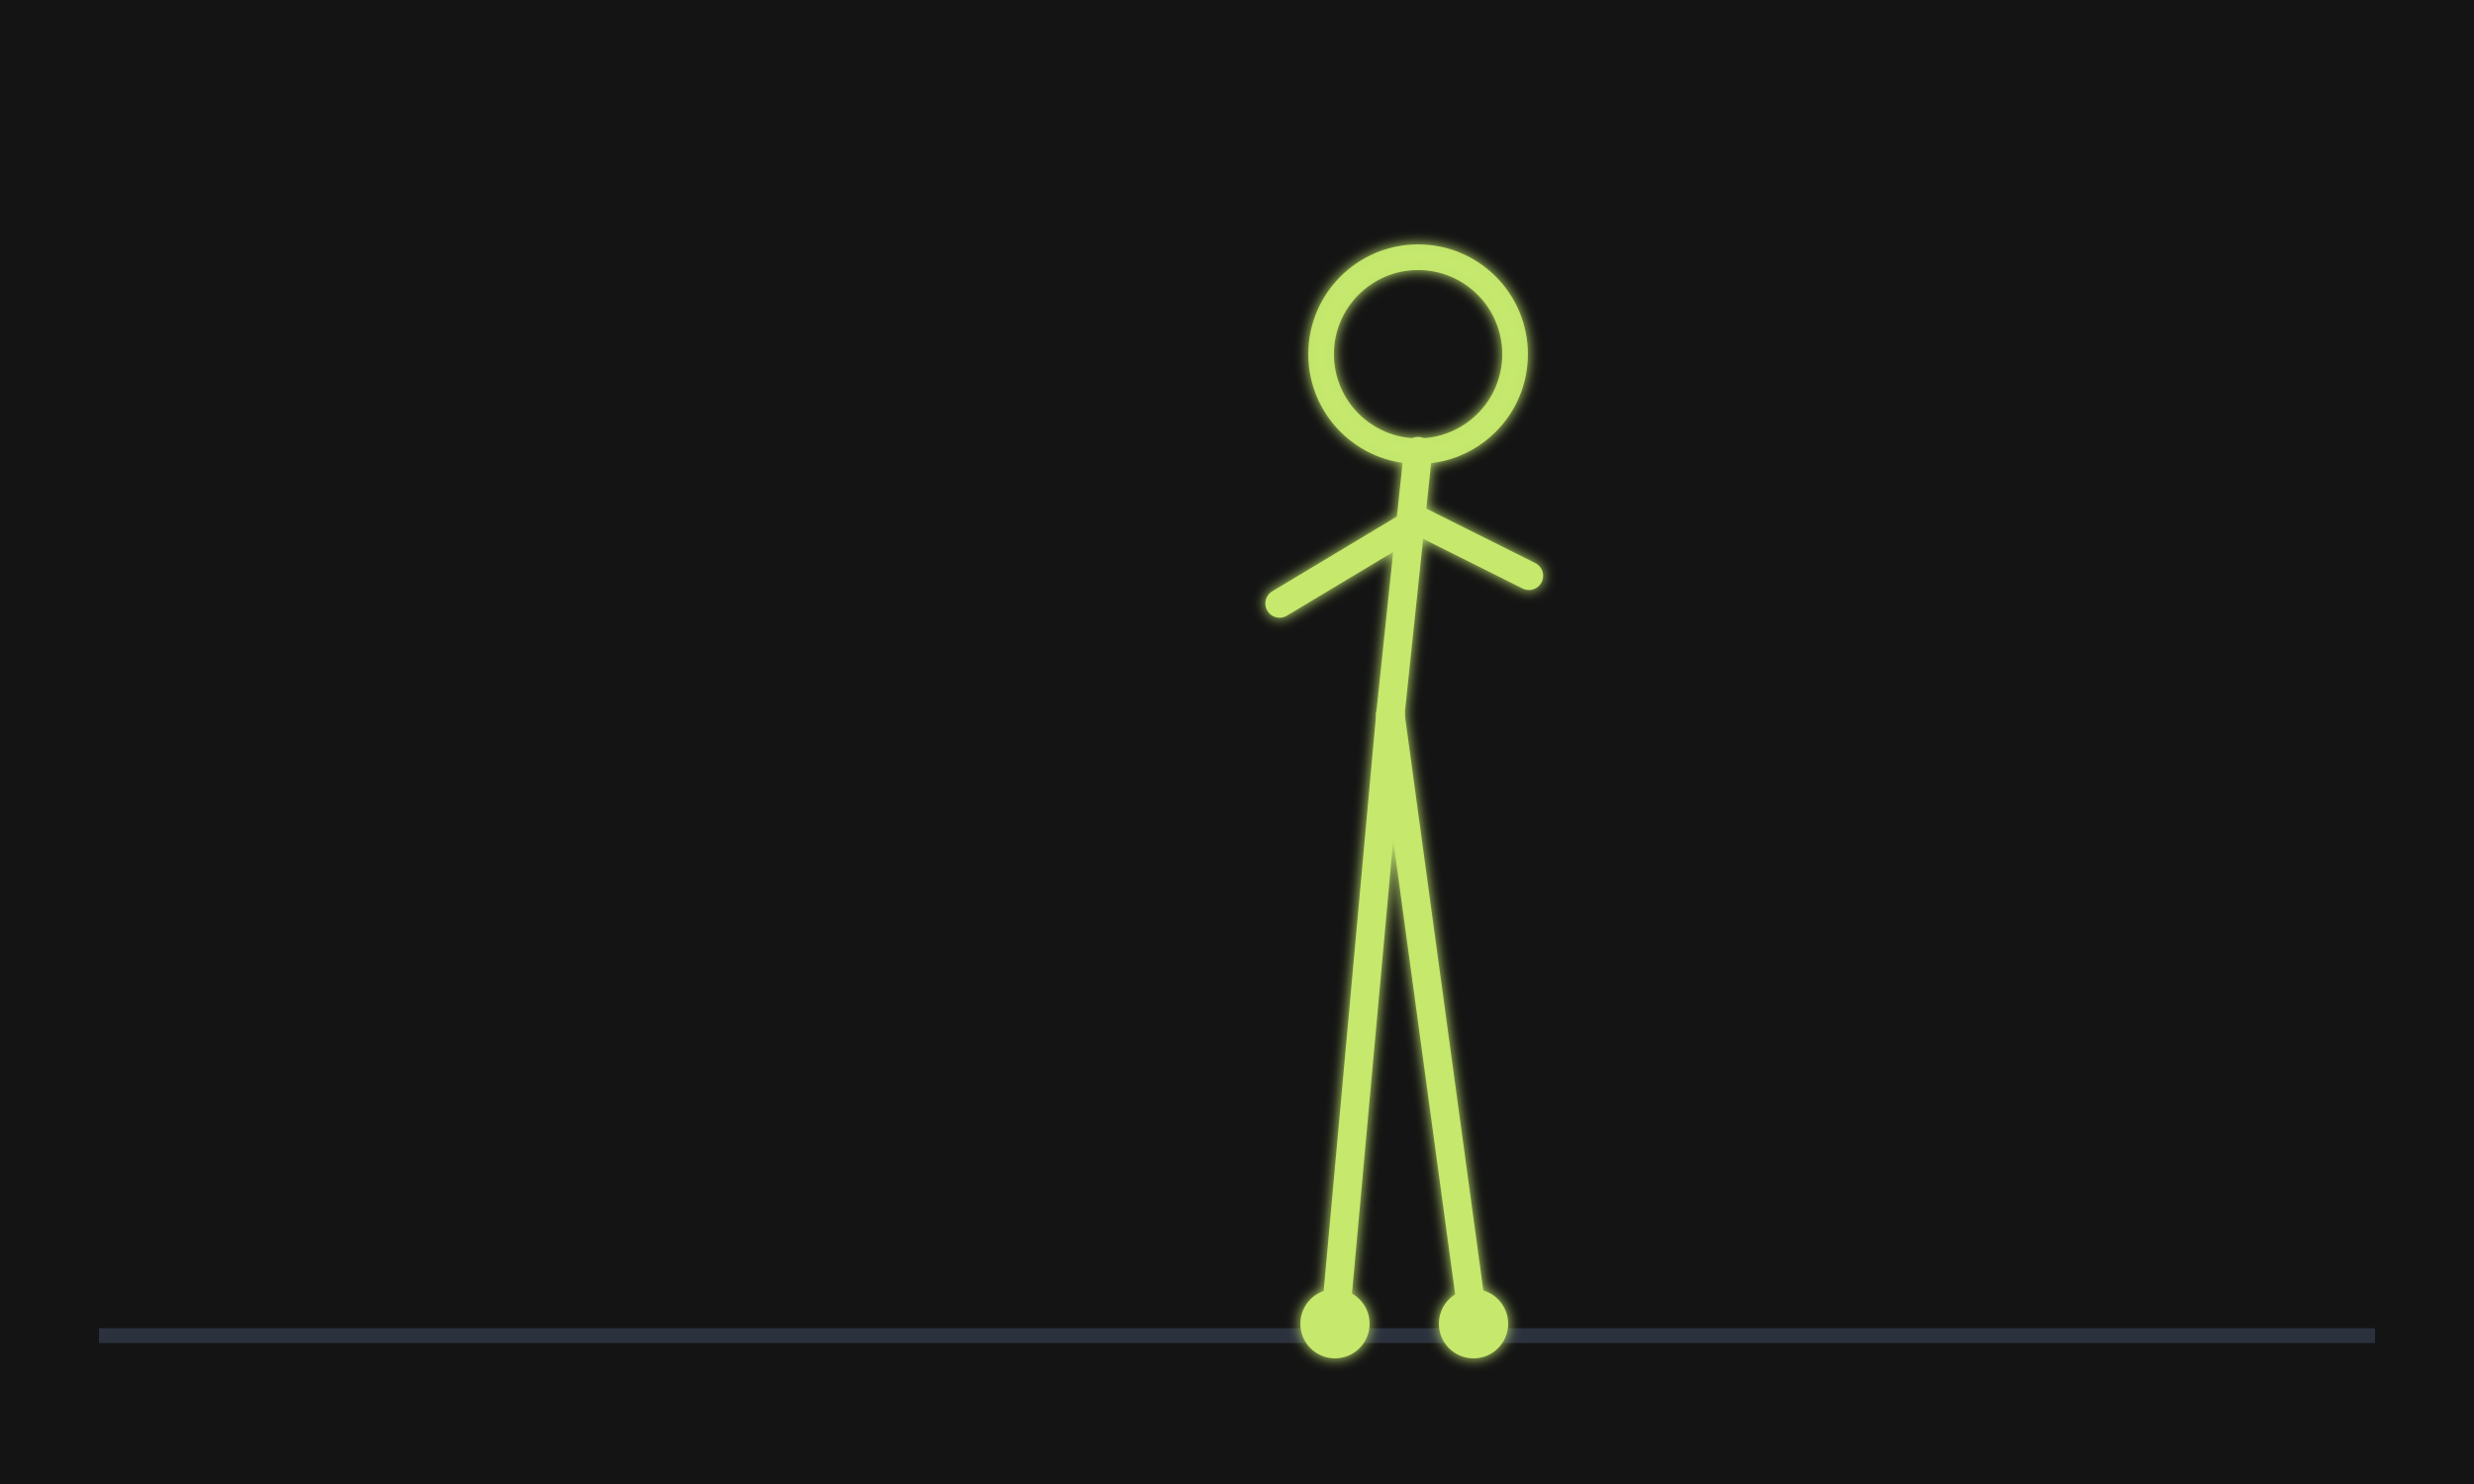
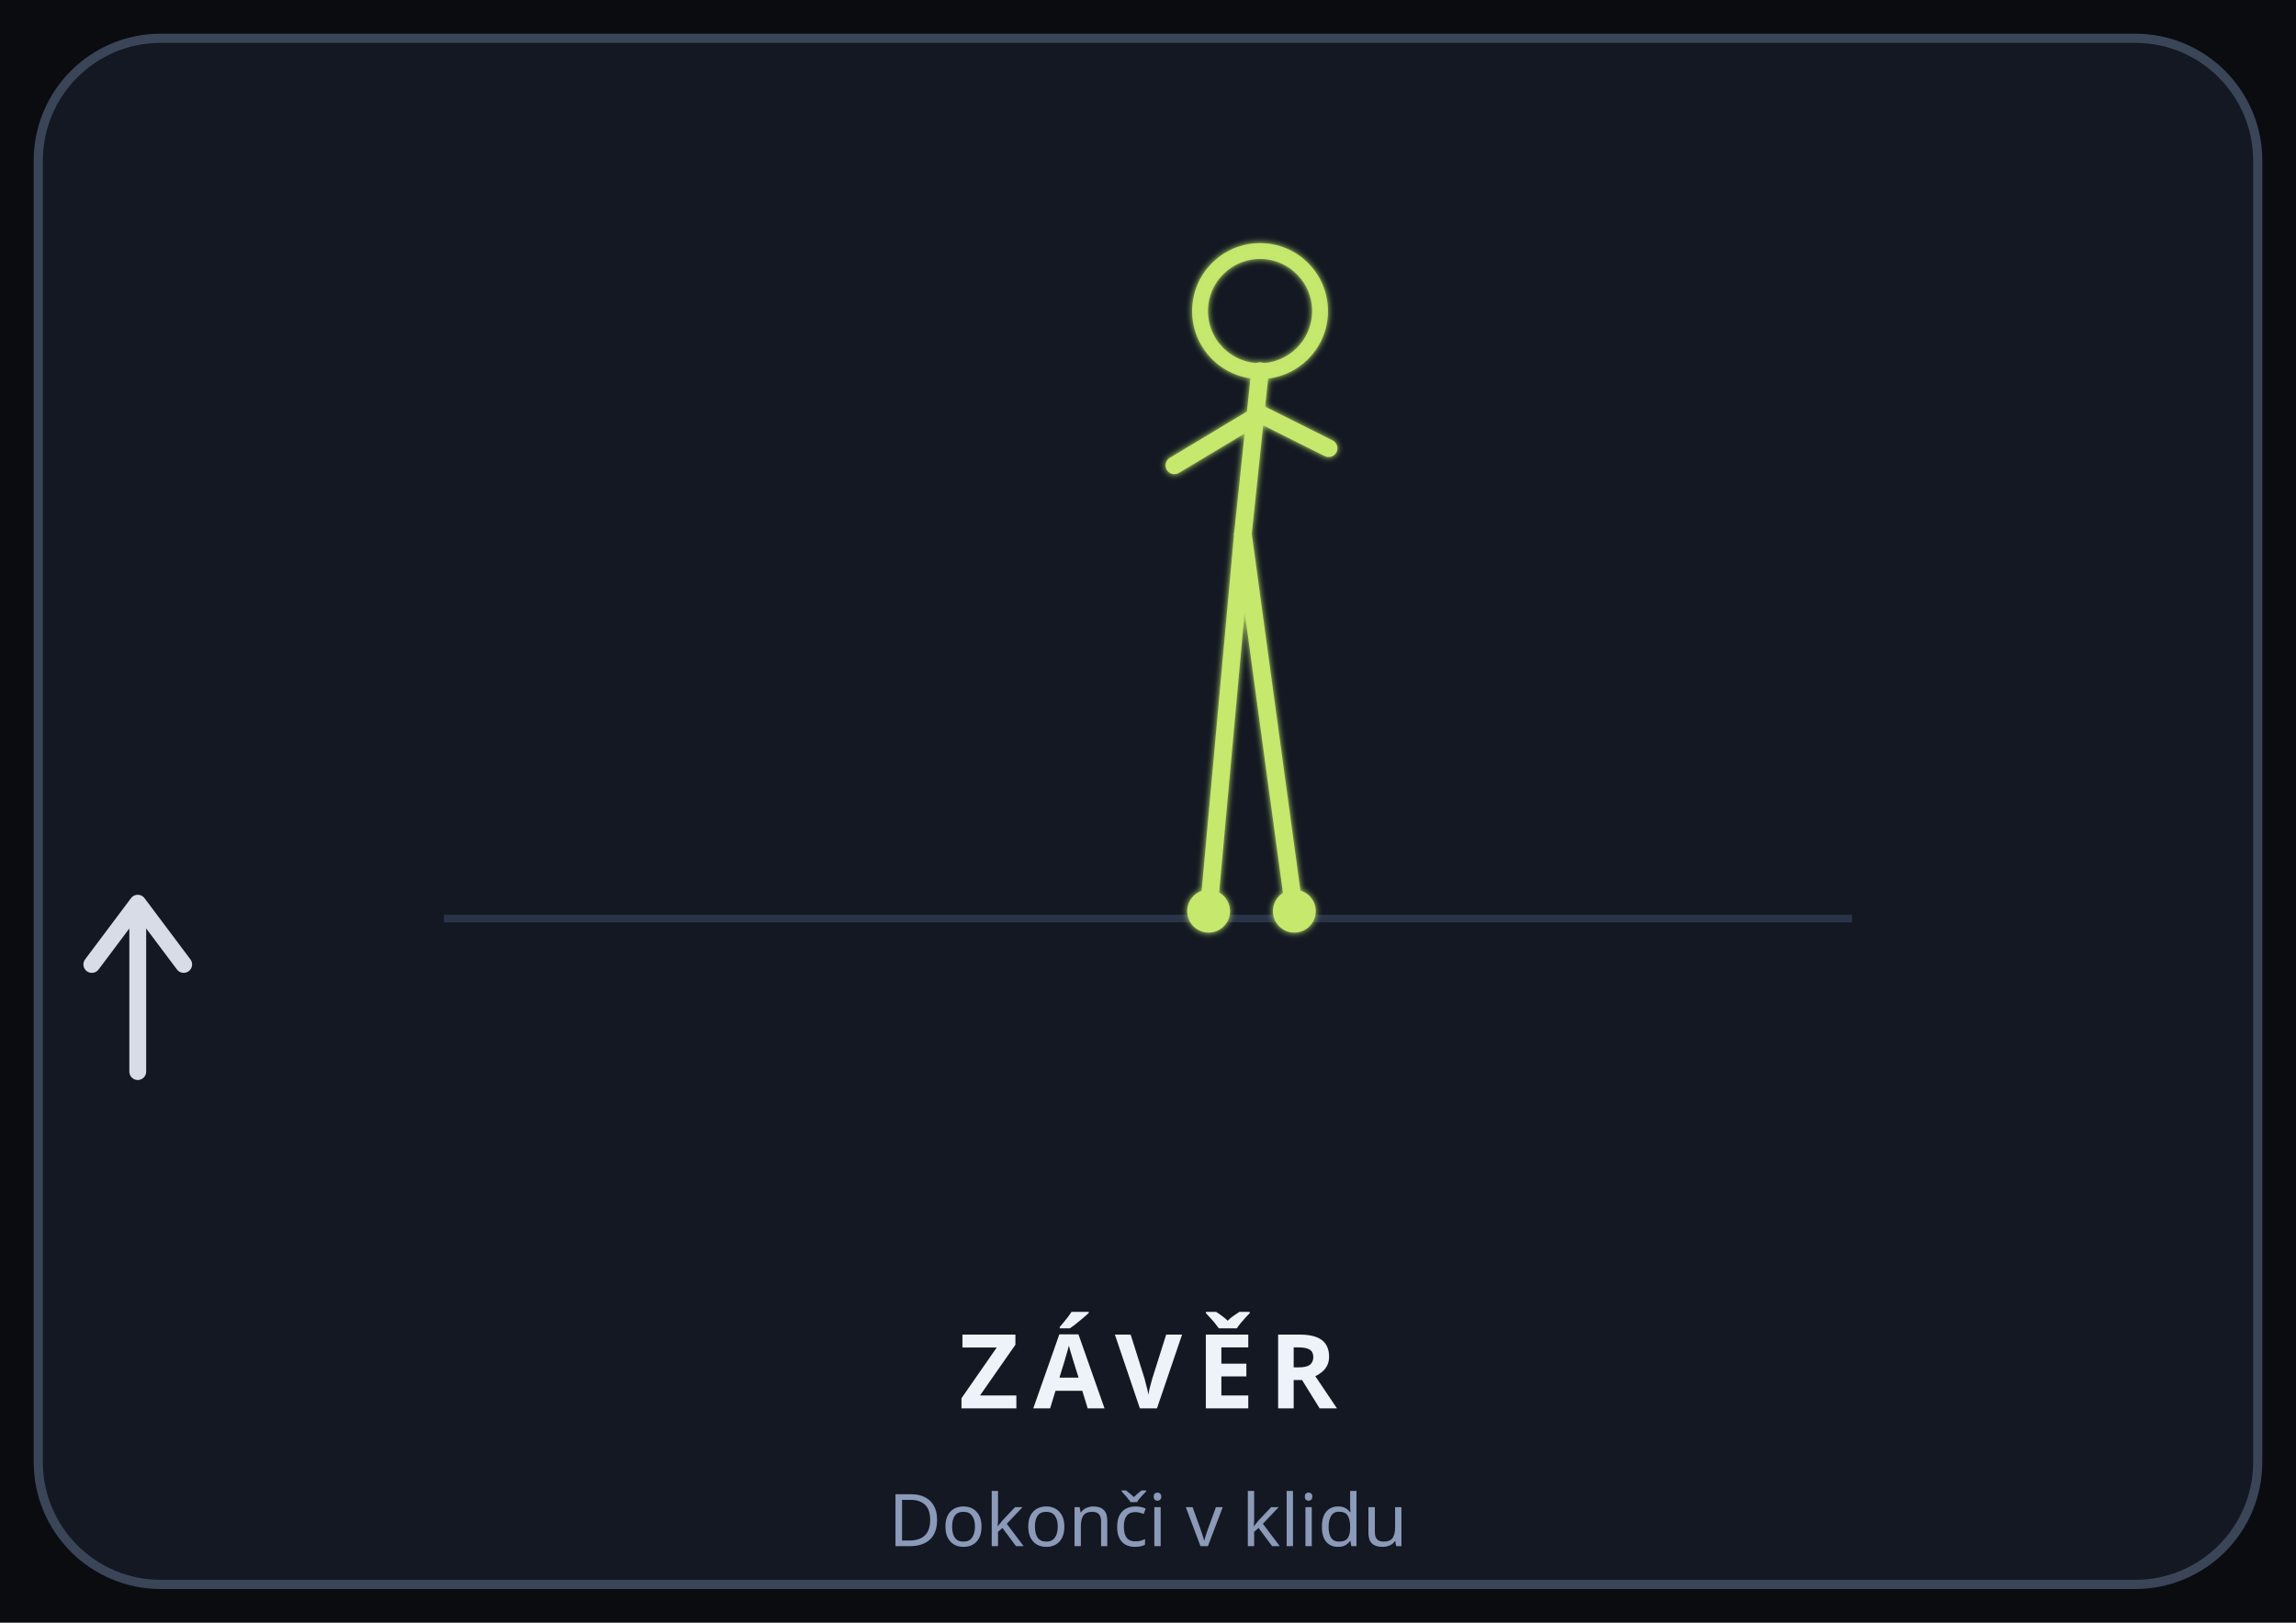
- <svg xmlns="http://www.w3.org/2000/svg" viewBox="0 0 200 120" fill="none" aria-hidden="true">
+ <svg xmlns="http://www.w3.org/2000/svg" viewBox="0 0 300 212" fill="none" aria-hidden="true">
  <defs>
-     <filter id="sfGlow" x="-35%" y="-35%" width="170%" height="170%">
-       <feGaussianBlur stdDeviation="0.5" result="b" />
+     <filter id="sfGlow" x="-40%" y="-40%" width="180%" height="180%">
+       <feGaussianBlur stdDeviation="0.45" result="b" />
      <feMerge>
        <feMergeNode in="b" />
        <feMergeNode in="SourceGraphic" />
      </feMerge>
    </filter>
  </defs>
-   <rect width="200" height="120" fill="#141414" />
-   <line x1="8" y1="108" x2="192" y2="108" stroke="#4a5570" stroke-width="1.2" opacity="0.45" />
-   <g filter="url(#sfGlow)">
-     <g transform="translate(34,4) scale(1.12)">
-       <circle cx="72" cy="22" r="7" stroke="#c5e86d" stroke-width="1.85" fill="none" opacity="0.98" />
-       <path d="M72 29 L70 48" stroke="#c5e86d" stroke-width="2.05" stroke-linecap="round" stroke-linejoin="round" />
-       <path d="M70 48 L66 92" stroke="#c5e86d" stroke-width="2.05" stroke-linecap="round" stroke-linejoin="round" />
-       <path d="M70 48 L76 92" stroke="#c5e86d" stroke-width="2.05" stroke-linecap="round" stroke-linejoin="round" />
-       <path d="M72 34 L62 40" stroke="#c5e86d" stroke-width="2.05" stroke-linecap="round" stroke-linejoin="round" />
-       <path d="M72 34 L80 38" stroke="#c5e86d" stroke-width="2.05" stroke-linecap="round" stroke-linejoin="round" />
-       <circle cx="66" cy="92" r="2.5" fill="#c5e86d" />
-       <circle cx="76" cy="92" r="2.5" fill="#c5e86d" />
+   <rect width="300" height="212" fill="#0a0c10" />
+   <rect x="5" y="5" width="290" height="202" rx="16" ry="16" fill="#131822" stroke="#3a4558" stroke-width="1.2" />
+   <g transform="translate(50,12)">
+     <line x1="8" y1="108" x2="192" y2="108" stroke="#4a5f82" stroke-width="1" opacity="0.4" />
+     <g filter="url(#sfGlow)">
+       <g transform="translate(34,4) scale(1.12)">
+         <circle cx="72" cy="22" r="7" stroke="#c5e86d" stroke-width="1.85" fill="none" opacity="0.98" />
+         <path d="M72 29 L70 48" stroke="#c5e86d" stroke-width="2.05" stroke-linecap="round" stroke-linejoin="round" />
+         <path d="M70 48 L66 92" stroke="#c5e86d" stroke-width="2.05" stroke-linecap="round" stroke-linejoin="round" />
+         <path d="M70 48 L76 92" stroke="#c5e86d" stroke-width="2.05" stroke-linecap="round" stroke-linejoin="round" />
+         <path d="M72 34 L62 40" stroke="#c5e86d" stroke-width="2.05" stroke-linecap="round" stroke-linejoin="round" />
+         <path d="M72 34 L80 38" stroke="#c5e86d" stroke-width="2.05" stroke-linecap="round" stroke-linejoin="round" />
+         <circle cx="66" cy="92" r="2.5" fill="#c5e86d" />
+         <circle cx="76" cy="92" r="2.5" fill="#c5e86d" />
+       </g>
    </g>
  </g>
+   <g transform="translate(18,118)" stroke="#e8edf7" stroke-width="2.2" stroke-linecap="round" stroke-linejoin="round" fill="none" opacity="0.92">
+     <path d="M0 22 L0 0 M-6 8 L0 0 L6 8" />
+   </g>
+   <text x="150" y="184" text-anchor="middle" fill="#eef2f9" font-family="Segoe UI,system-ui,sans-serif" font-size="13.5" font-weight="700" letter-spacing="0.14em">ZÁVĚR</text>
+   <text x="150" y="202" text-anchor="middle" fill="#8b9ab8" font-family="Segoe UI,system-ui,sans-serif" font-size="9.5">Dokonči v klidu</text>
</svg>
